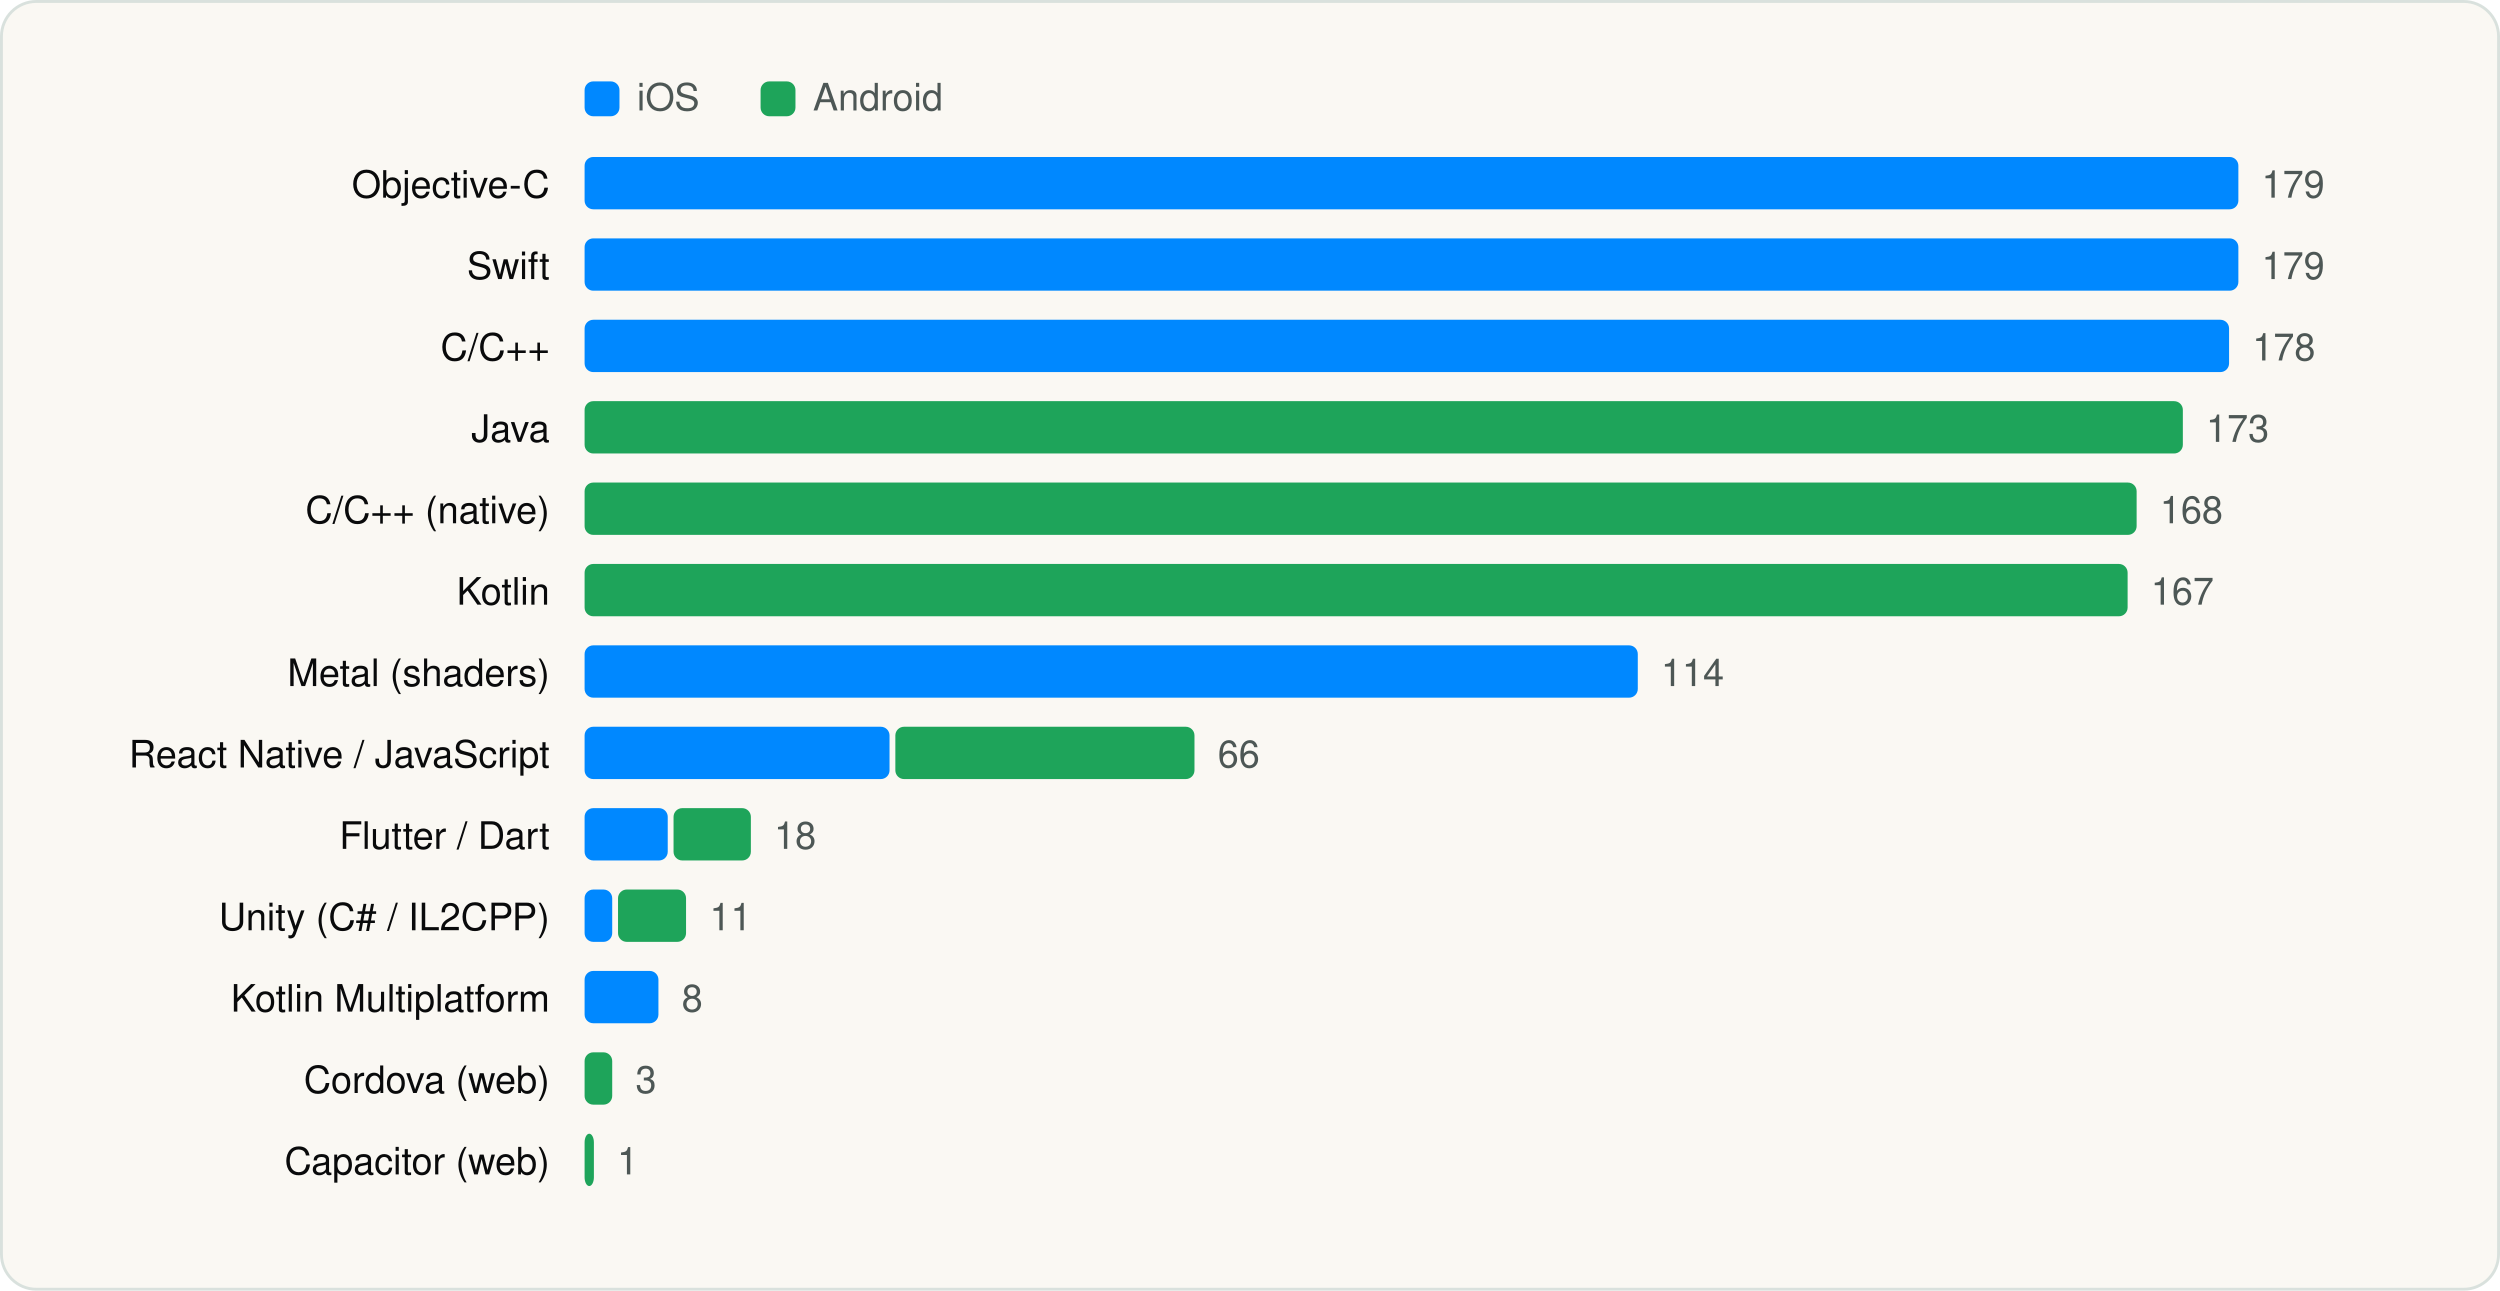
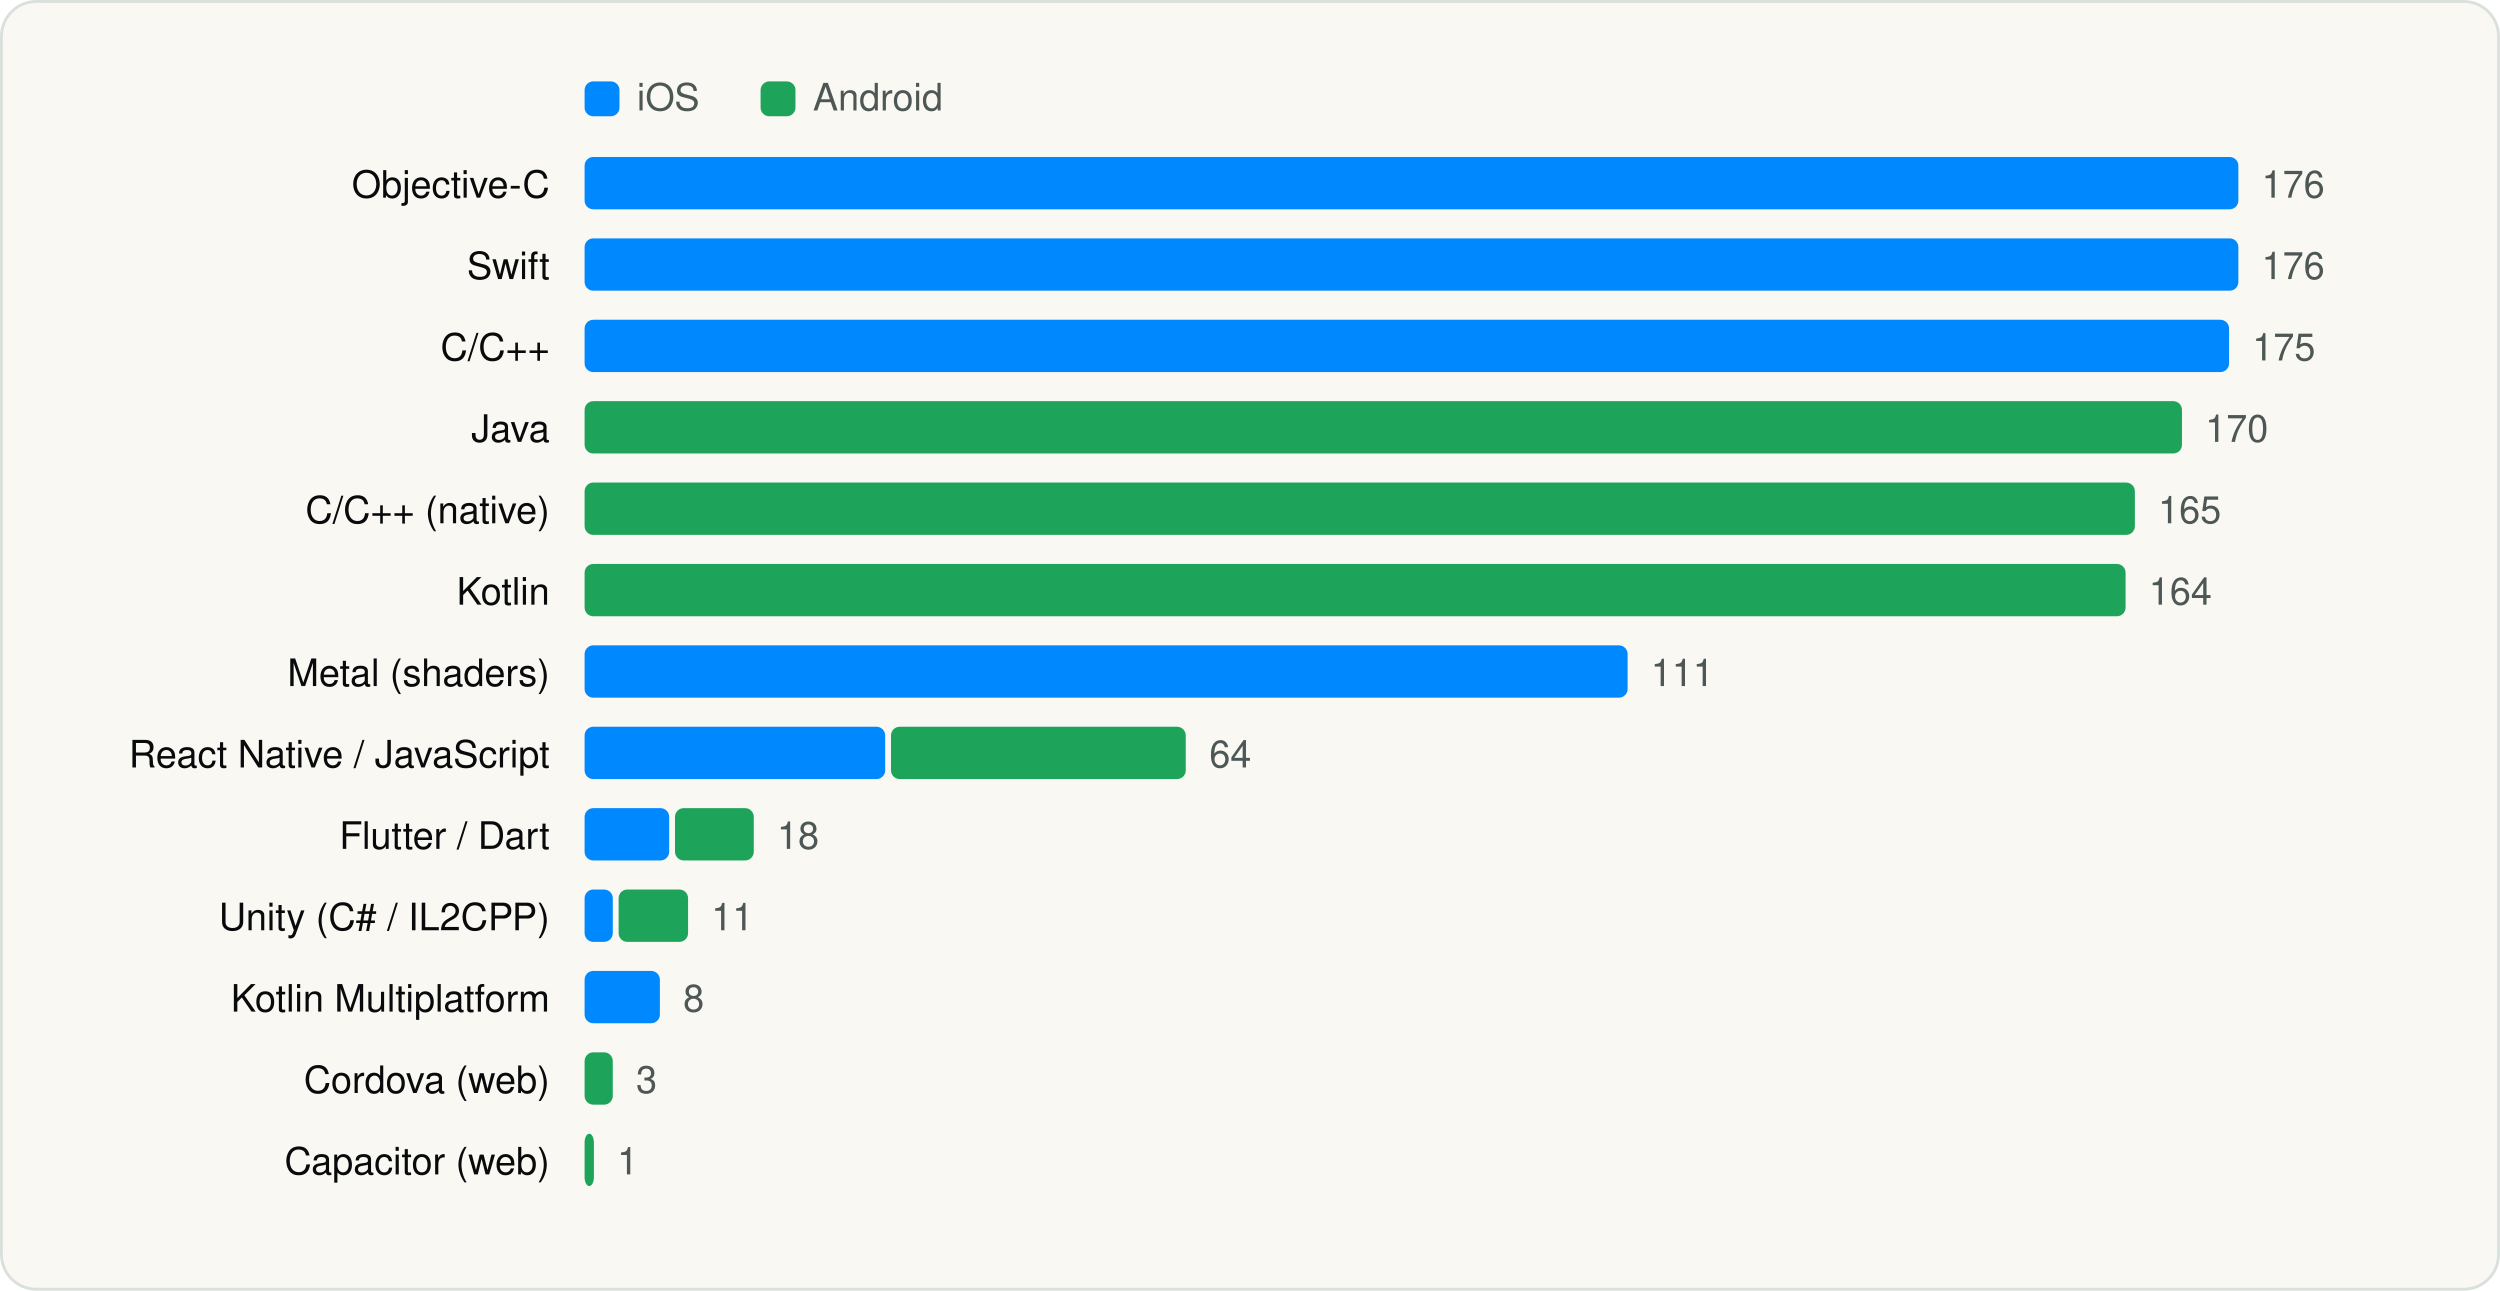
<svg xmlns="http://www.w3.org/2000/svg" viewBox="0 0 860 444" width="860" height="444" role="img" aria-label="Languages and runtimes" font-family="Geist, -apple-system, BlinkMacSystemFont, 'Segoe UI', Helvetica, Arial, sans-serif">
  <rect x="0.5" y="0.5" width="859" height="443" rx="12" fill="#FAF8F3" stroke="#D9E1DD" />
  <g transform="translate(20 20)">
    <rect x="181.1" y="8" width="12" height="12" rx="3" fill="#0088FF" />
    <text x="199.1" y="18" font-size="13" fill="#4D5755">iOS</text>
    <rect x="241.64" y="8" width="12" height="12" rx="3" fill="#1EA45A" />
    <text x="259.64" y="18" font-size="13" fill="#4D5755">Android</text>
    <text x="169.1" y="48" font-size="13" text-anchor="end" fill="#090A0B">Objective-C</text>
    <rect x="181.1" y="34" width="568.9" height="18" rx="3" fill="#0088FF" />
-     <text x="758.0" y="48" font-size="13" fill="#4D5755">179</text>
+     <text x="758.0" y="48" font-size="13" fill="#4D5755">176</text>
    <text x="169.1" y="76" font-size="13" text-anchor="end" fill="#090A0B">Swift</text>
    <rect x="181.1" y="62" width="568.9" height="18" rx="3" fill="#0088FF" />
-     <text x="758.0" y="76" font-size="13" fill="#4D5755">179</text>
+     <text x="758.0" y="76" font-size="13" fill="#4D5755">176</text>
    <text x="169.1" y="104" font-size="13" text-anchor="end" fill="#090A0B">C/C++</text>
    <rect x="181.1" y="90" width="565.7" height="18" rx="3" fill="#0088FF" />
-     <text x="754.8" y="104" font-size="13" fill="#4D5755">178</text>
+     <text x="754.8" y="104" font-size="13" fill="#4D5755">175</text>
    <text x="169.1" y="132" font-size="13" text-anchor="end" fill="#090A0B">Java</text>
-     <rect x="181.1" y="118" width="549.8" height="18" rx="3" fill="#1EA45A" />
-     <text x="738.9" y="132" font-size="13" fill="#4D5755">173</text>
+     <rect x="181.1" y="118" width="549.5" height="18" rx="3" fill="#1EA45A" />
+     <text x="738.6" y="132" font-size="13" fill="#4D5755">170</text>
    <text x="169.1" y="160" font-size="13" text-anchor="end" fill="#090A0B">C/C++ (native)</text>
-     <rect x="181.1" y="146" width="533.9" height="18" rx="3" fill="#1EA45A" />
-     <text x="723.0" y="160" font-size="13" fill="#4D5755">168</text>
+     <rect x="181.1" y="146" width="533.3" height="18" rx="3" fill="#1EA45A" />
+     <text x="722.4" y="160" font-size="13" fill="#4D5755">165</text>
    <text x="169.1" y="188" font-size="13" text-anchor="end" fill="#090A0B">Kotlin</text>
-     <rect x="181.1" y="174" width="530.8" height="18" rx="3" fill="#1EA45A" />
-     <text x="719.9" y="188" font-size="13" fill="#4D5755">167</text>
+     <rect x="181.1" y="174" width="530.1" height="18" rx="3" fill="#1EA45A" />
+     <text x="719.2" y="188" font-size="13" fill="#4D5755">164</text>
    <text x="169.1" y="216" font-size="13" text-anchor="end" fill="#090A0B">Metal (shaders)</text>
-     <rect x="181.1" y="202" width="362.3" height="18" rx="3" fill="#0088FF" />
-     <text x="551.4" y="216" font-size="13" fill="#4D5755">114</text>
+     <rect x="181.1" y="202" width="358.8" height="18" rx="3" fill="#0088FF" />
+     <text x="547.9" y="216" font-size="13" fill="#4D5755">111</text>
    <text x="169.1" y="244" font-size="13" text-anchor="end" fill="#090A0B">React Native / JavaScript</text>
-     <rect x="181.1" y="230" width="104.9" height="18" rx="3" fill="#0088FF" />
-     <rect x="288.0" y="230" width="102.9" height="18" rx="3" fill="#1EA45A" />
-     <text x="398.9" y="244" font-size="13" fill="#4D5755">66</text>
+     <rect x="181.1" y="230" width="103.4" height="18" rx="3" fill="#0088FF" />
+     <rect x="286.5" y="230" width="101.4" height="18" rx="3" fill="#1EA45A" />
+     <text x="396.0" y="244" font-size="13" fill="#4D5755">64</text>
    <text x="169.1" y="272" font-size="13" text-anchor="end" fill="#090A0B">Flutter / Dart</text>
-     <rect x="181.1" y="258" width="28.6" height="18" rx="3" fill="#0088FF" />
-     <rect x="211.7" y="258" width="26.6" height="18" rx="3" fill="#1EA45A" />
-     <text x="246.3" y="272" font-size="13" fill="#4D5755">18</text>
+     <rect x="181.1" y="258" width="29.1" height="18" rx="3" fill="#0088FF" />
+     <rect x="212.2" y="258" width="27.1" height="18" rx="3" fill="#1EA45A" />
+     <text x="247.3" y="272" font-size="13" fill="#4D5755">18</text>
    <text x="169.1" y="300" font-size="13" text-anchor="end" fill="#090A0B">Unity (C# / IL2CPP)</text>
-     <rect x="181.1" y="286" width="9.5" height="18" rx="3" fill="#0088FF" />
-     <rect x="192.6" y="286" width="23.4" height="18" rx="3" fill="#1EA45A" />
-     <text x="224.1" y="300" font-size="13" fill="#4D5755">11</text>
+     <rect x="181.1" y="286" width="9.7" height="18" rx="3" fill="#0088FF" />
+     <rect x="192.8" y="286" width="23.9" height="18" rx="3" fill="#1EA45A" />
+     <text x="224.7" y="300" font-size="13" fill="#4D5755">11</text>
    <text x="169.1" y="328" font-size="13" text-anchor="end" fill="#090A0B">Kotlin Multiplatform</text>
-     <rect x="181.1" y="314" width="25.4" height="18" rx="3" fill="#0088FF" />
-     <text x="214.5" y="328" font-size="13" fill="#4D5755">8</text>
+     <rect x="181.1" y="314" width="25.9" height="18" rx="3" fill="#0088FF" />
+     <text x="215.0" y="328" font-size="13" fill="#4D5755">8</text>
    <text x="169.1" y="356" font-size="13" text-anchor="end" fill="#090A0B">Cordova (web)</text>
-     <rect x="181.1" y="342" width="9.5" height="18" rx="3" fill="#1EA45A" />
-     <text x="198.6" y="356" font-size="13" fill="#4D5755">3</text>
+     <rect x="181.1" y="342" width="9.7" height="18" rx="3" fill="#1EA45A" />
+     <text x="198.8" y="356" font-size="13" fill="#4D5755">3</text>
    <text x="169.1" y="384" font-size="13" text-anchor="end" fill="#090A0B">Capacitor (web)</text>
    <rect x="181.1" y="370" width="3.2" height="18" rx="3" fill="#1EA45A" />
    <text x="192.3" y="384" font-size="13" fill="#4D5755">1</text>
  </g>
</svg>
